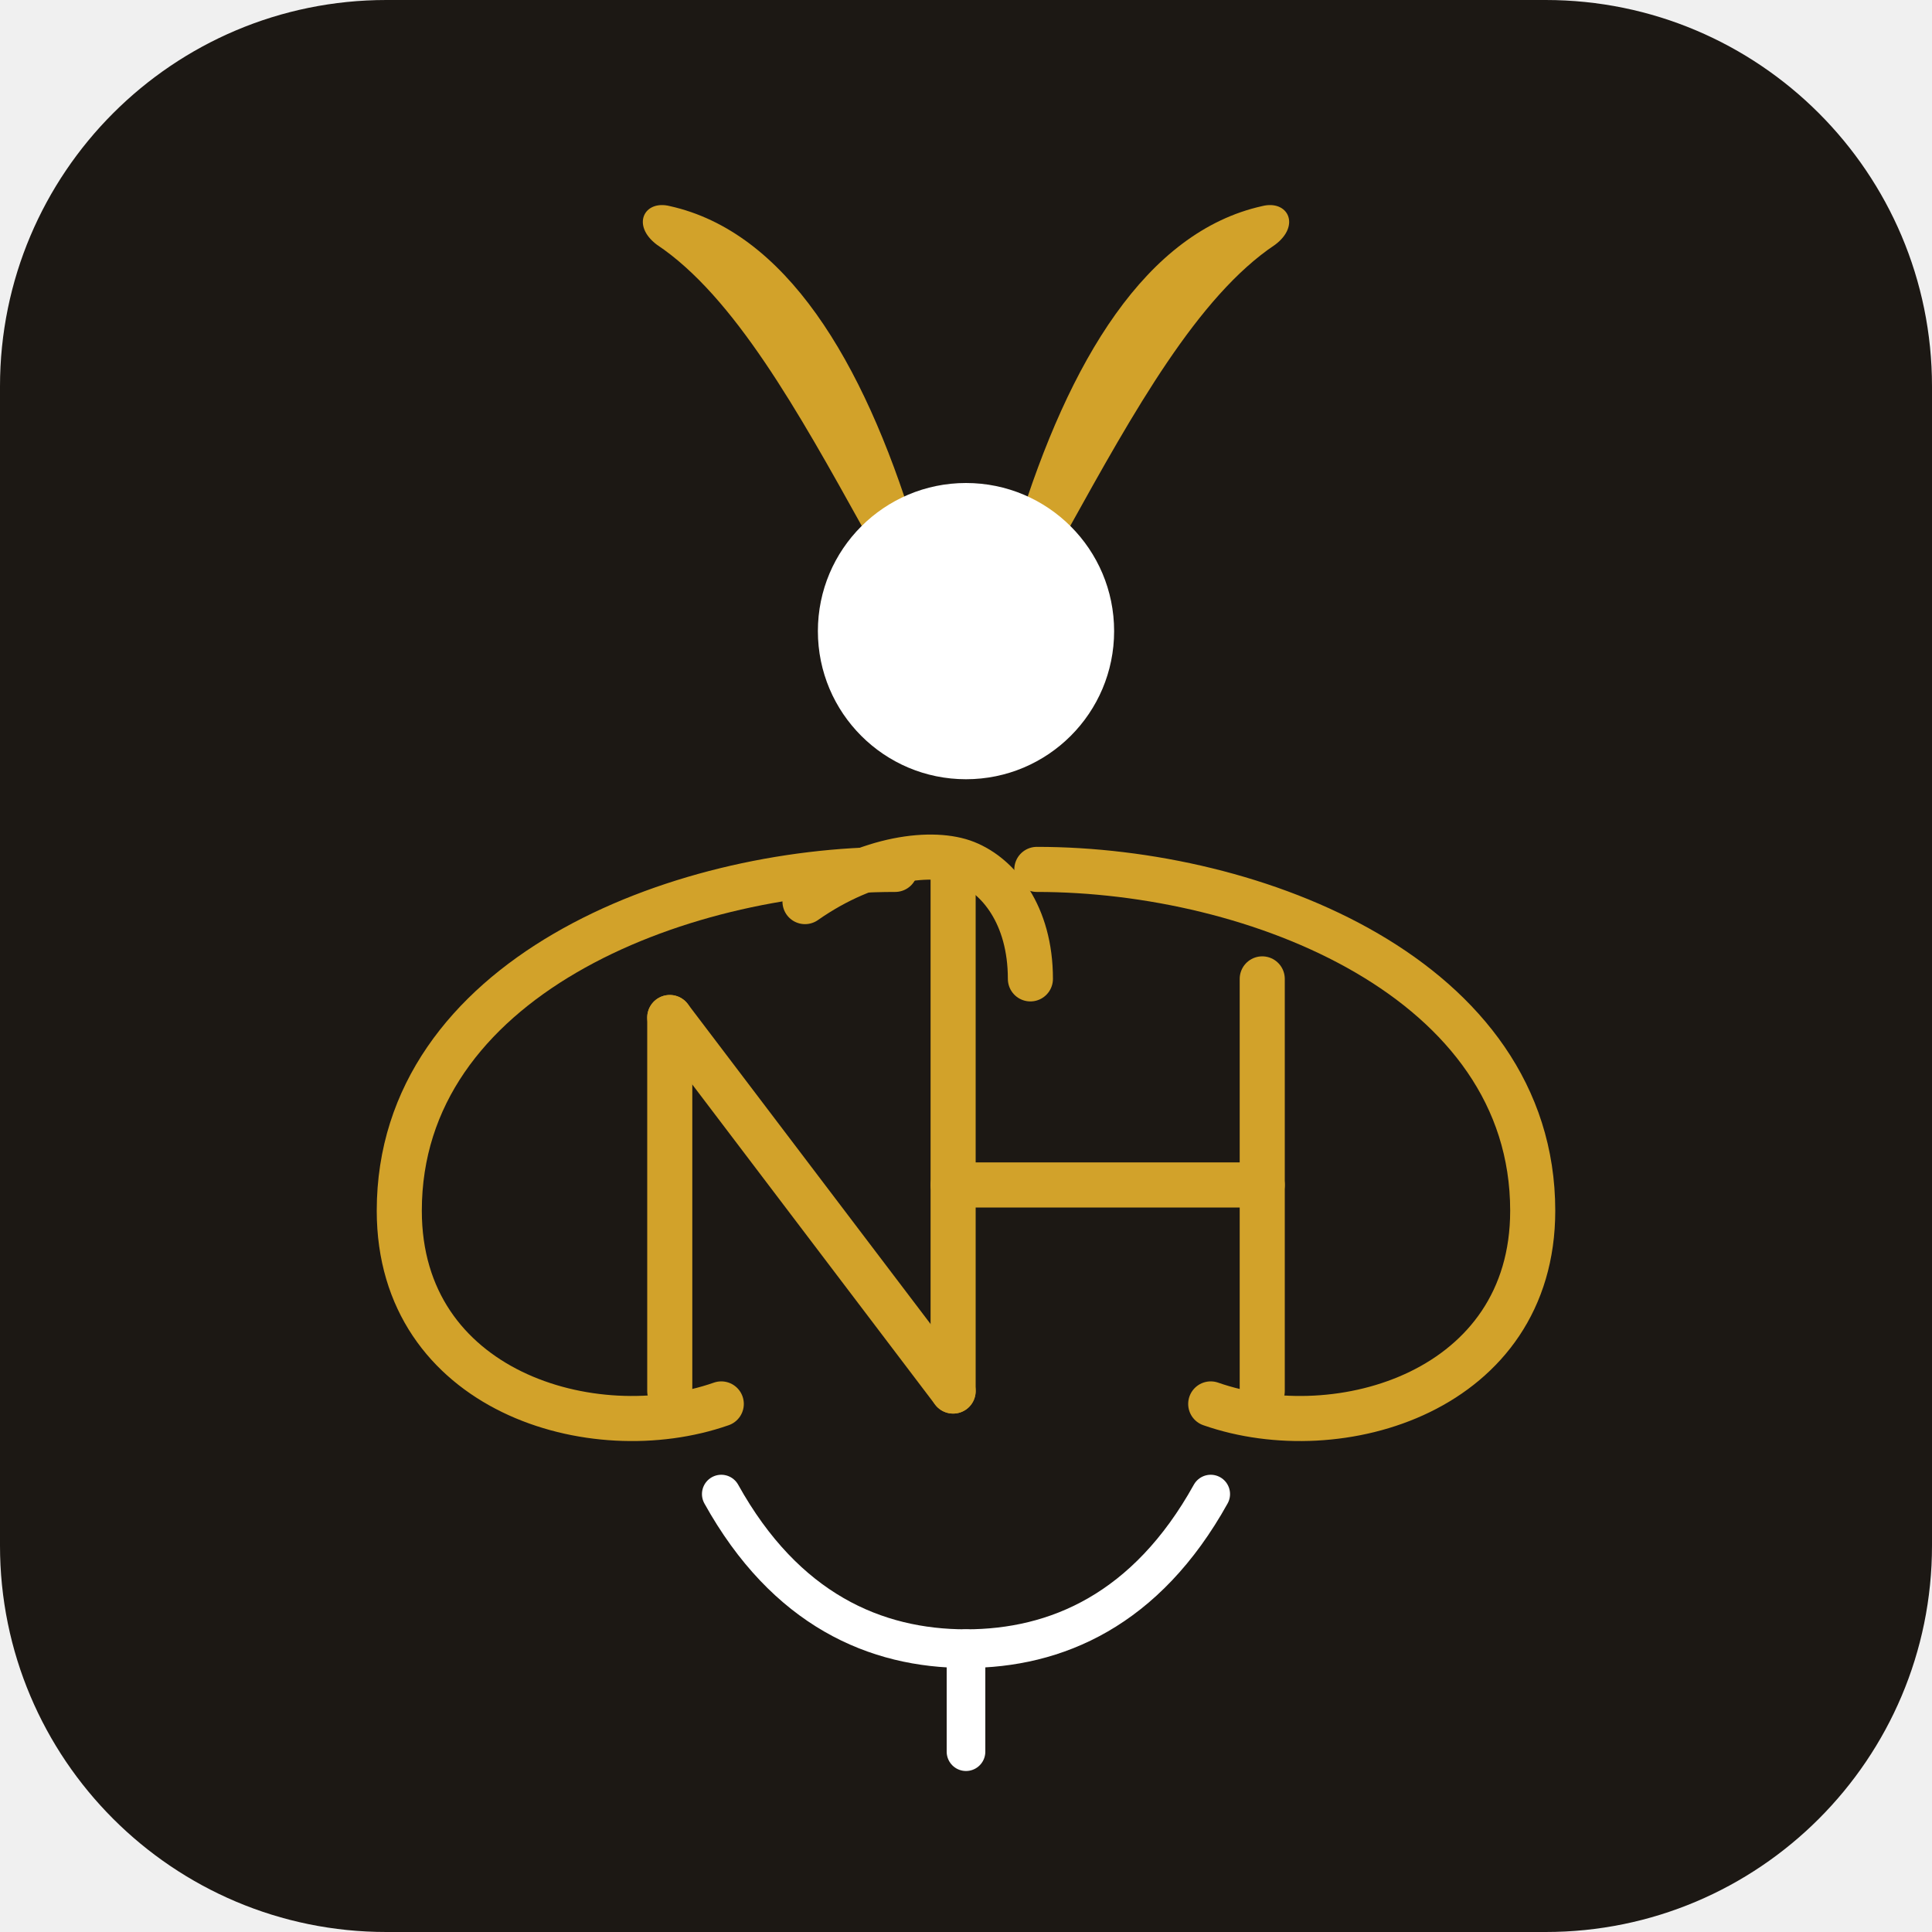
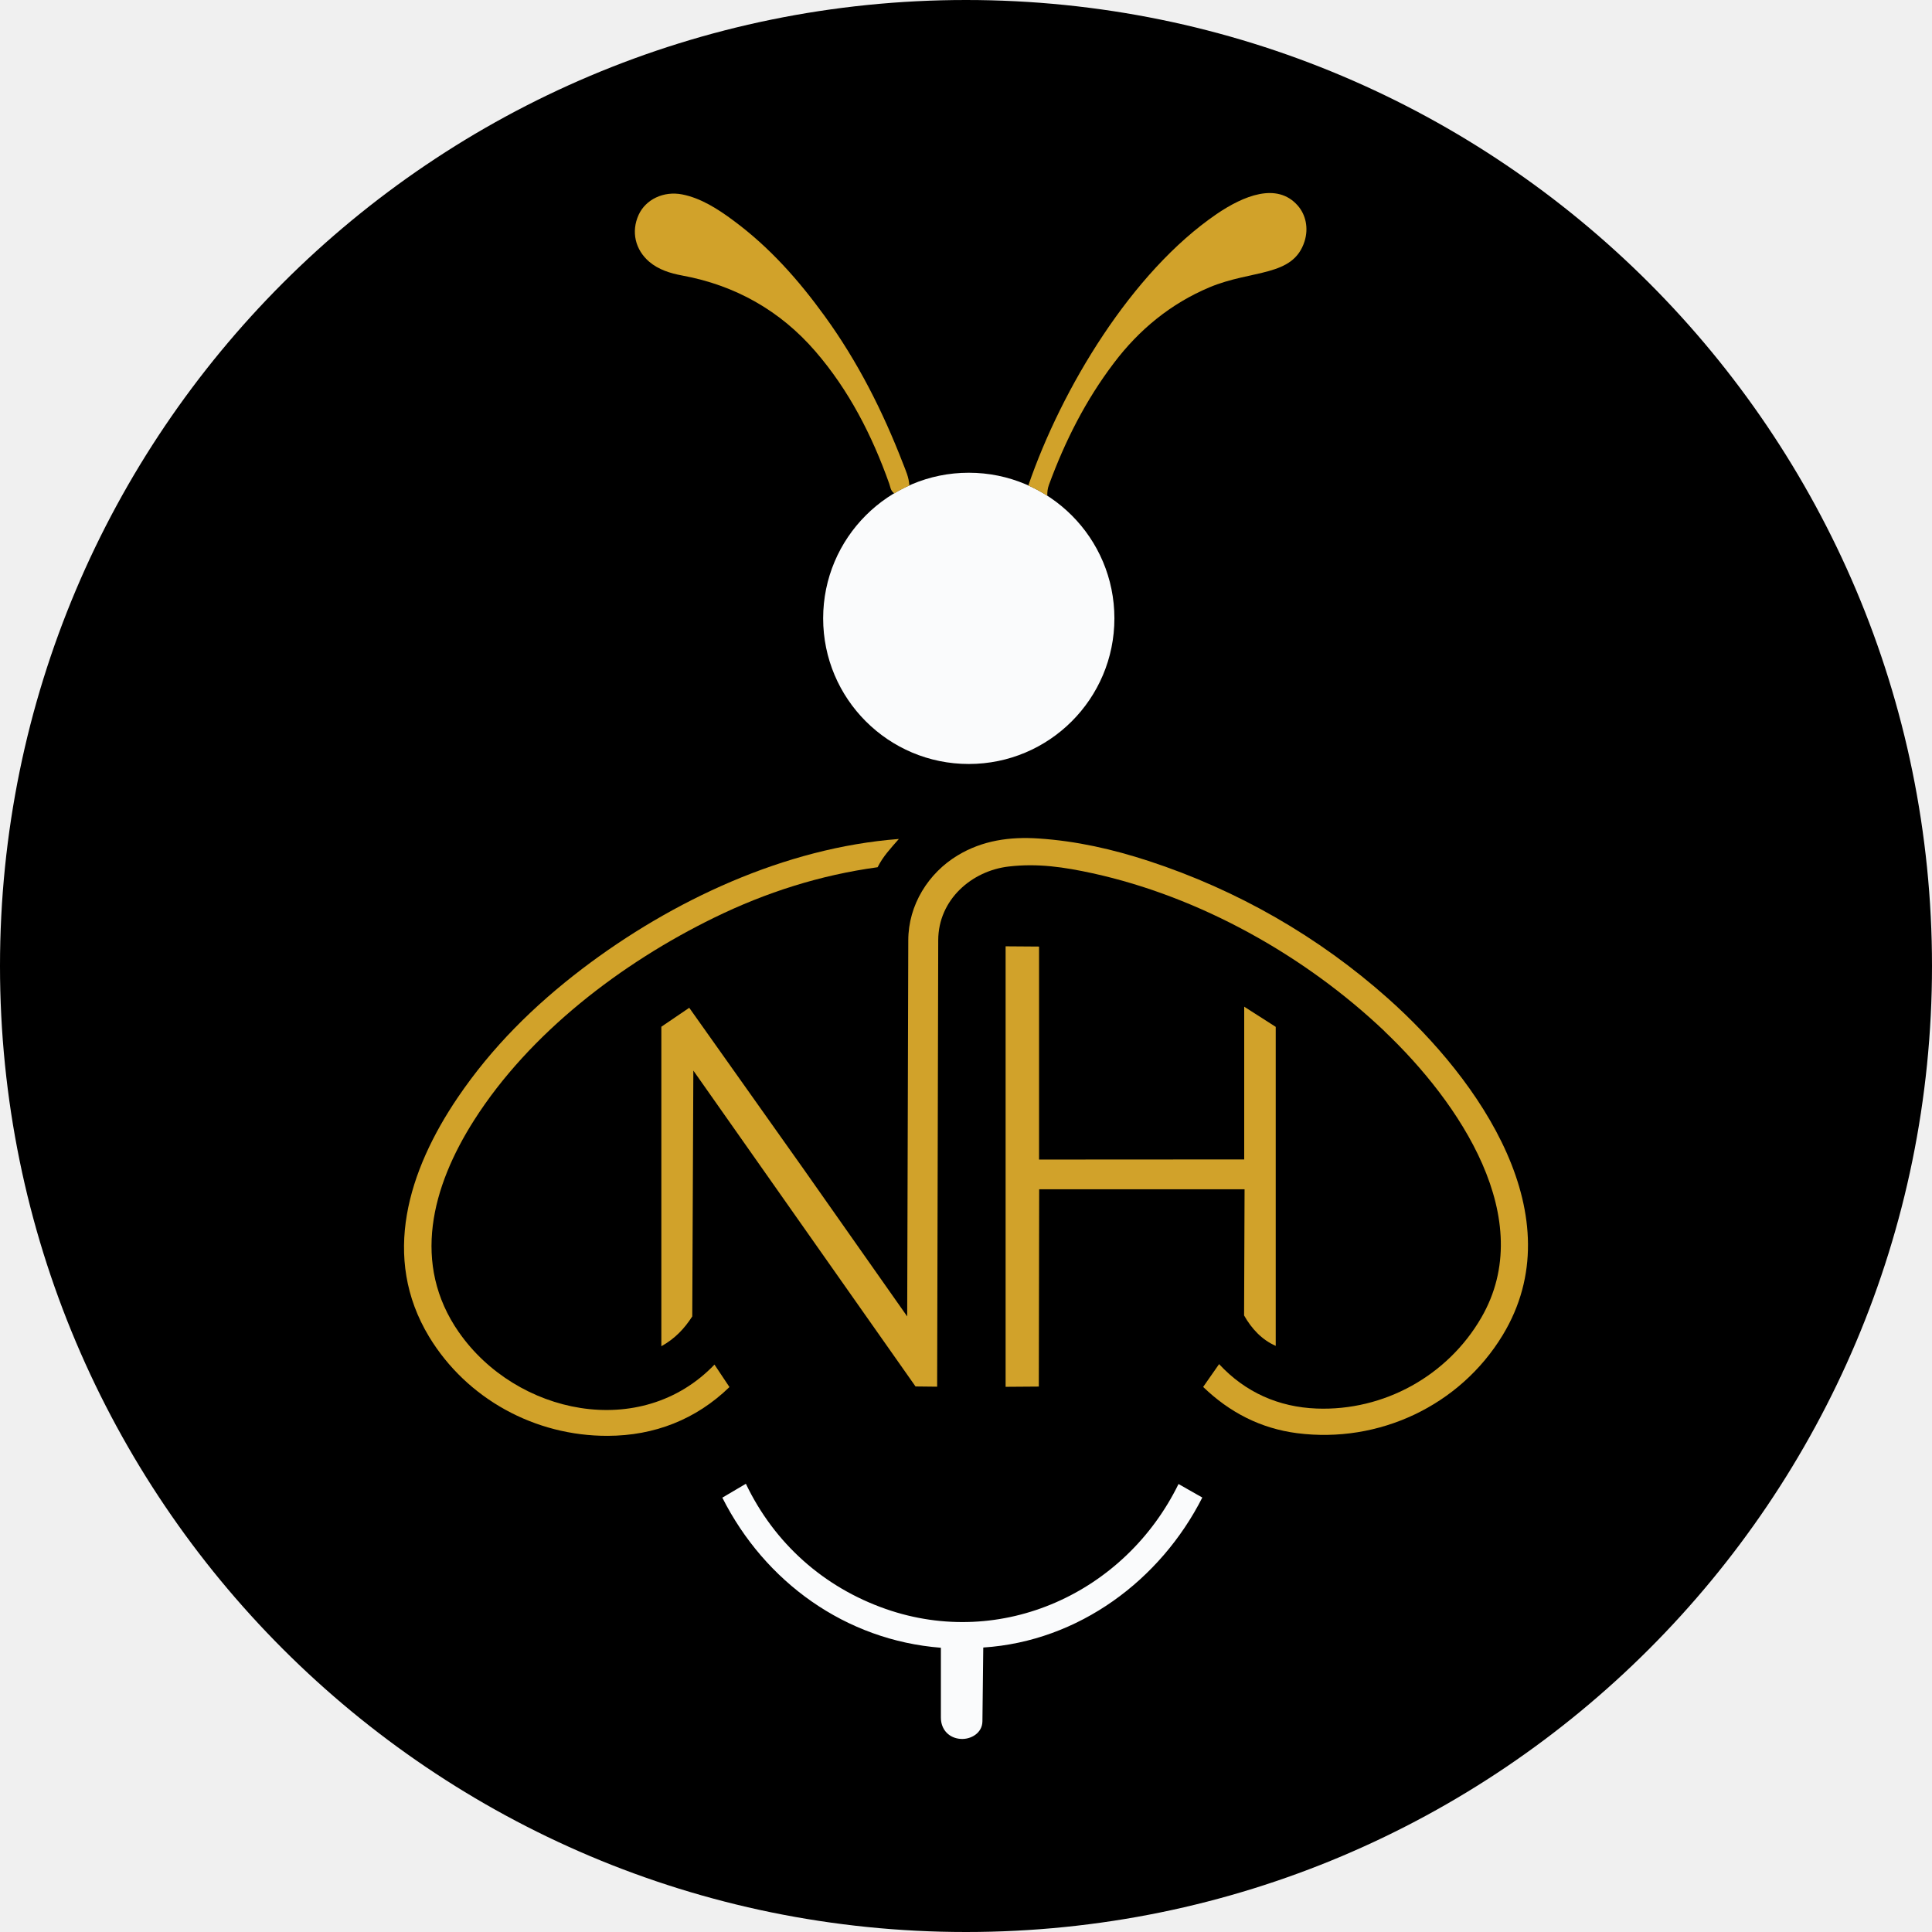
- <svg xmlns="http://www.w3.org/2000/svg" viewBox="0 0 300 300" width="100%" height="100%">
+ <svg xmlns="http://www.w3.org/2000/svg" id="Layer_1" data-name="Layer 1" width="160" height="160" viewBox="0 0 160 160">
  <defs>
-     <filter id="glow" x="-20%" y="-20%" width="140%" height="140%">
-       <feDropShadow dx="0" dy="1" stdDeviation="2" flood-color="#000" flood-opacity="0.3" />
-     </filter>
+     <style>
+       .cls-1 {
+         fill: #fafbfc;
+       }
+ 
+       .cls-2 {
+         fill: #d1a22a;
+       }
+     </style>
  </defs>
-   <rect width="300" height="300" rx="60" fill="#1C1814" />
-   <path d="M 142 82 C 134 56, 122 36, 104 32 C 100 31, 98 35, 102 38 C 114 46, 124 64, 134 82" fill="#D2A22A" />
-   <path d="M 158 82 C 166 56, 178 36, 196 32 C 200 31, 202 35, 198 38 C 186 46, 176 64, 166 82" fill="#D2A22A" />
-   <circle cx="150" cy="98" r="23" fill="#FFFFFF" />
-   <path d="M 139 135 C 105 135, 62 152, 62 188 C 62 216, 92 225, 112 218" fill="none" stroke="#D2A22A" stroke-width="7" stroke-linecap="round" stroke-linejoin="round" />
-   <path d="M 161 135 C 195 135, 238 152, 238 188 C 238 216, 208 225, 188 218" fill="none" stroke="#D2A22A" stroke-width="7" stroke-linecap="round" stroke-linejoin="round" />
-   <path d="M 125 140 C 135 133, 145 132, 150 134 C 155 136, 160 142, 160 152" fill="none" stroke="#D2A22A" stroke-width="7" stroke-linecap="round" />
-   <line x1="104" y1="158" x2="104" y2="216" stroke="#D2A22A" stroke-width="7" stroke-linecap="round" />
-   <path d="M 104 158 L 148 216" stroke="#D2A22A" stroke-width="7" stroke-linecap="round" stroke-linejoin="round" />
-   <path d="M 148 135 C 148 140, 148 150, 148 216" stroke="#D2A22A" stroke-width="7" stroke-linecap="round" />
-   <line x1="148" y1="184" x2="196" y2="184" stroke="#D2A22A" stroke-width="7" stroke-linecap="round" />
-   <line x1="196" y1="152" x2="196" y2="216" stroke="#D2A22A" stroke-width="7" stroke-linecap="round" />
-   <path d="M 112 232 C 122 250, 136 256, 150 256 C 164 256, 178 250, 188 232" fill="none" stroke="#FFFFFF" stroke-width="6" stroke-linecap="round" />
-   <line x1="150" y1="256" x2="150" y2="272" stroke="#FFFFFF" stroke-width="6" stroke-linecap="round" />
+   <circle cx="80" cy="80" r="80" />
+   <path class="cls-1" d="M81.43,136.45l-.07,6.1c-.01.98-.96,1.51-1.78,1.46-.95-.05-1.66-.74-1.66-1.77v-5.78c-7.9-.62-14.57-5.44-18.1-12.43l1.95-1.15c2.36,4.94,6.46,8.58,11.59,10.37,9.57,3.34,19.81-1.31,24.24-10.35l1.97,1.12c-3.46,6.82-10.21,11.9-18.13,12.42Z" />
+   <circle class="cls-1" cx="80.23" cy="51.21" r="12.06" />
+   <path class="cls-2" d="M75.31,40.21c-.43.19-.85.41-1.25.65-.33-.25-.31-.51-.42-.81-1.42-4-3.35-7.76-6.12-10.96-2.91-3.37-6.65-5.47-11.01-6.27-1.02-.19-1.97-.49-2.74-1.14-1.16-.99-1.52-2.49-.88-3.89.58-1.27,2.06-1.99,3.6-1.69s2.94,1.19,4.27,2.18c2.97,2.2,5.36,4.89,7.54,7.9,2.74,3.78,4.8,7.86,6.48,12.2.23.6.48,1.11.53,1.82Z" />
+   <path class="cls-2" d="M86.72,41.05c-.5-.32-1.02-.6-1.56-.84,2.77-8.06,8.57-17.68,15.59-22.48,2.23-1.52,5-2.66,6.72-.71.67.76.91,1.87.57,2.96-.94,2.98-4.35,2.33-7.89,3.82-3.18,1.34-5.81,3.49-7.9,6.26-2.34,3.08-4.05,6.47-5.38,10.09-.12.32-.14.6-.14.9Z" />
+   <path class="cls-2" d="M114.67,85.41c-6.6-6.27-15.29-11.14-24.19-13.09-2.35-.51-4.52-.84-6.93-.56-3.08.35-5.84,2.75-5.85,6.1l-.09,36.98-1.79-.02-18.4-26.16-.09,20.36c-.65,1.01-1.43,1.84-2.56,2.47v-26.46s2.31-1.57,2.31-1.57l9.45,13.33,8.6,12.23.09-31.14c0-2.95,1.68-5.59,4.09-7.04,2.05-1.24,4.32-1.56,6.7-1.4,3.15.21,6.11.88,9.14,1.87,7.32,2.4,14.04,6.25,19.79,11.37,7.62,6.78,15.46,18.08,9.5,27.9-3.54,5.83-10.25,8.98-17.02,8.11-3.01-.39-5.58-1.71-7.78-3.83l1.32-1.89c2.18,2.35,4.95,3.56,8.08,3.68,5.57.21,10.84-2.71,13.63-7.52,4.75-8.18-1.83-17.85-8.01-23.72Z" />
+   <path class="cls-2" d="M105.65,111.46c-1.16-.51-2.01-1.44-2.62-2.52l.04-10.45h-17.01s-.03,16.34-.03,16.34l-2.75.02v-36.48s2.77.02,2.77.02v17.64s16.99-.01,16.99-.01v-12.65s2.61,1.67,2.61,1.67v26.44Z" />
+   <path class="cls-2" d="M38.01,110.34c4.73,6.79,15.07,9.02,21.16,2.67l1.24,1.86c-2.76,2.68-6.21,4.03-10.08,4.04-6.02.02-11.67-3.06-14.79-8.2-3.98-6.58-1.73-13.77,2.37-19.82,2.82-4.16,6.31-7.61,10.31-10.66,7.44-5.66,16.78-10.03,26.22-10.75-.7.8-1.31,1.44-1.76,2.34-4.75.65-9.22,2.07-13.54,4.18-7.66,3.74-15.27,9.54-19.87,16.76-3.52,5.52-5.2,11.92-1.27,17.57Z" />
</svg>
